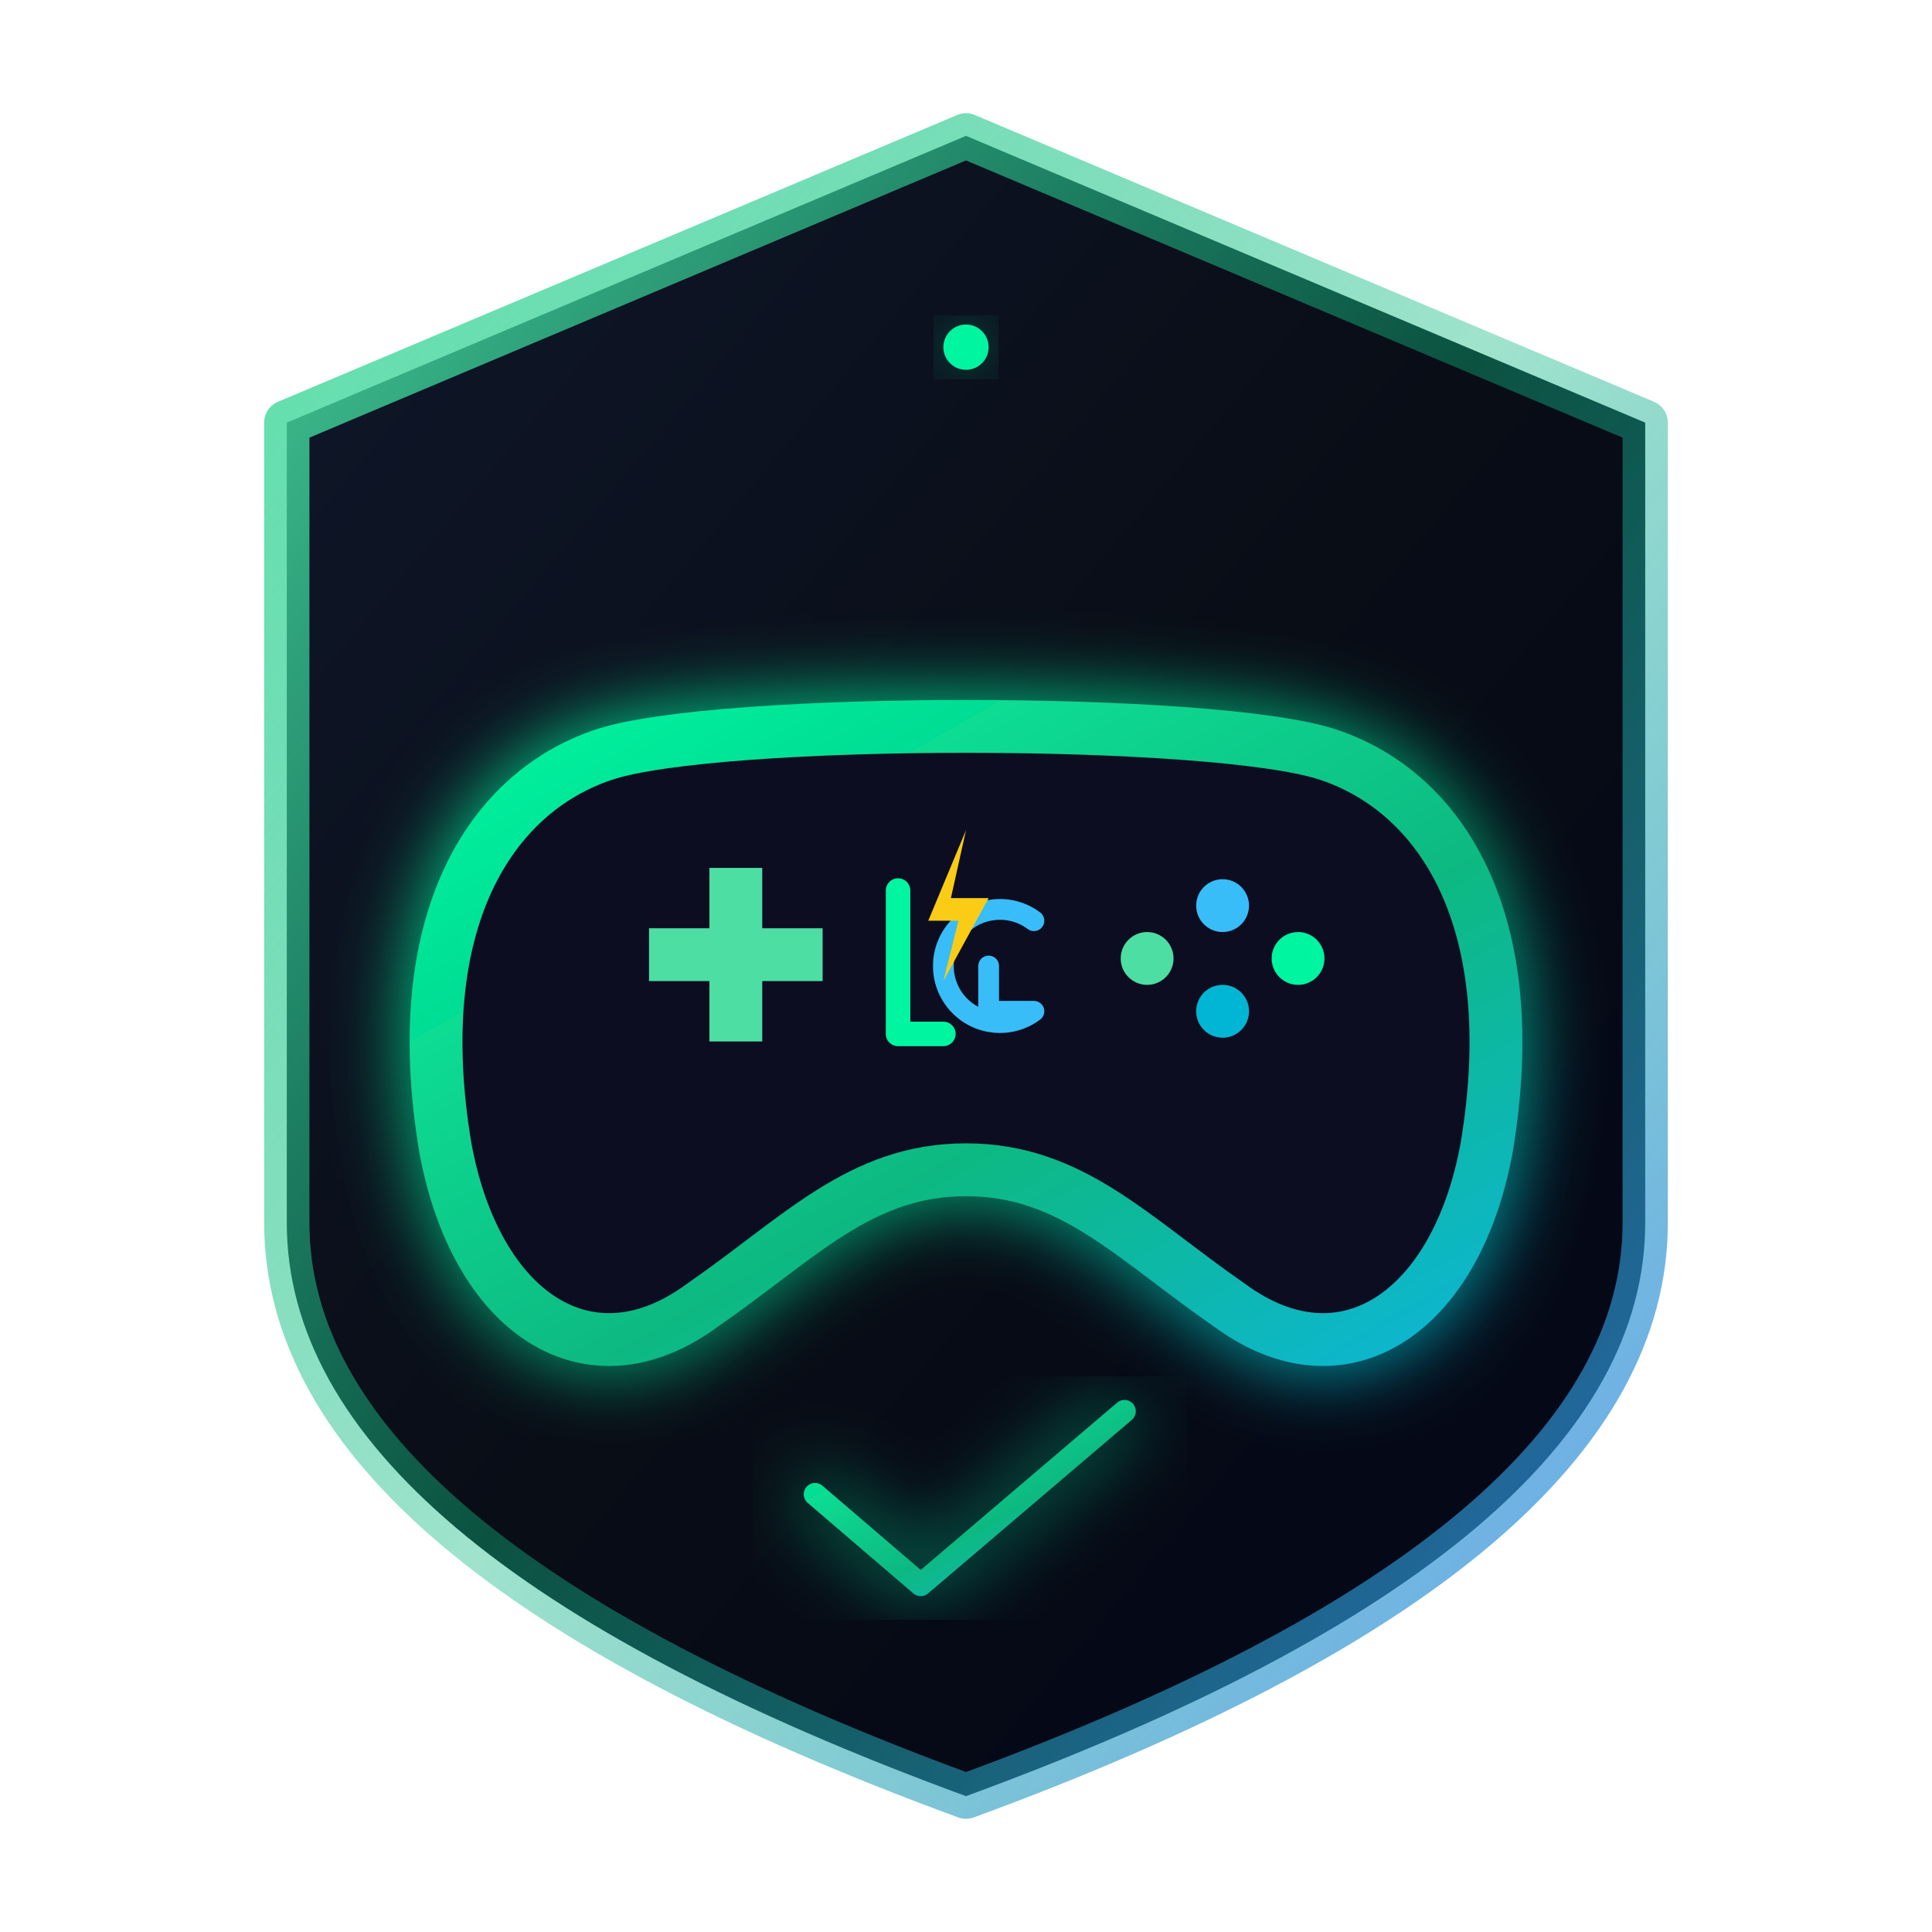
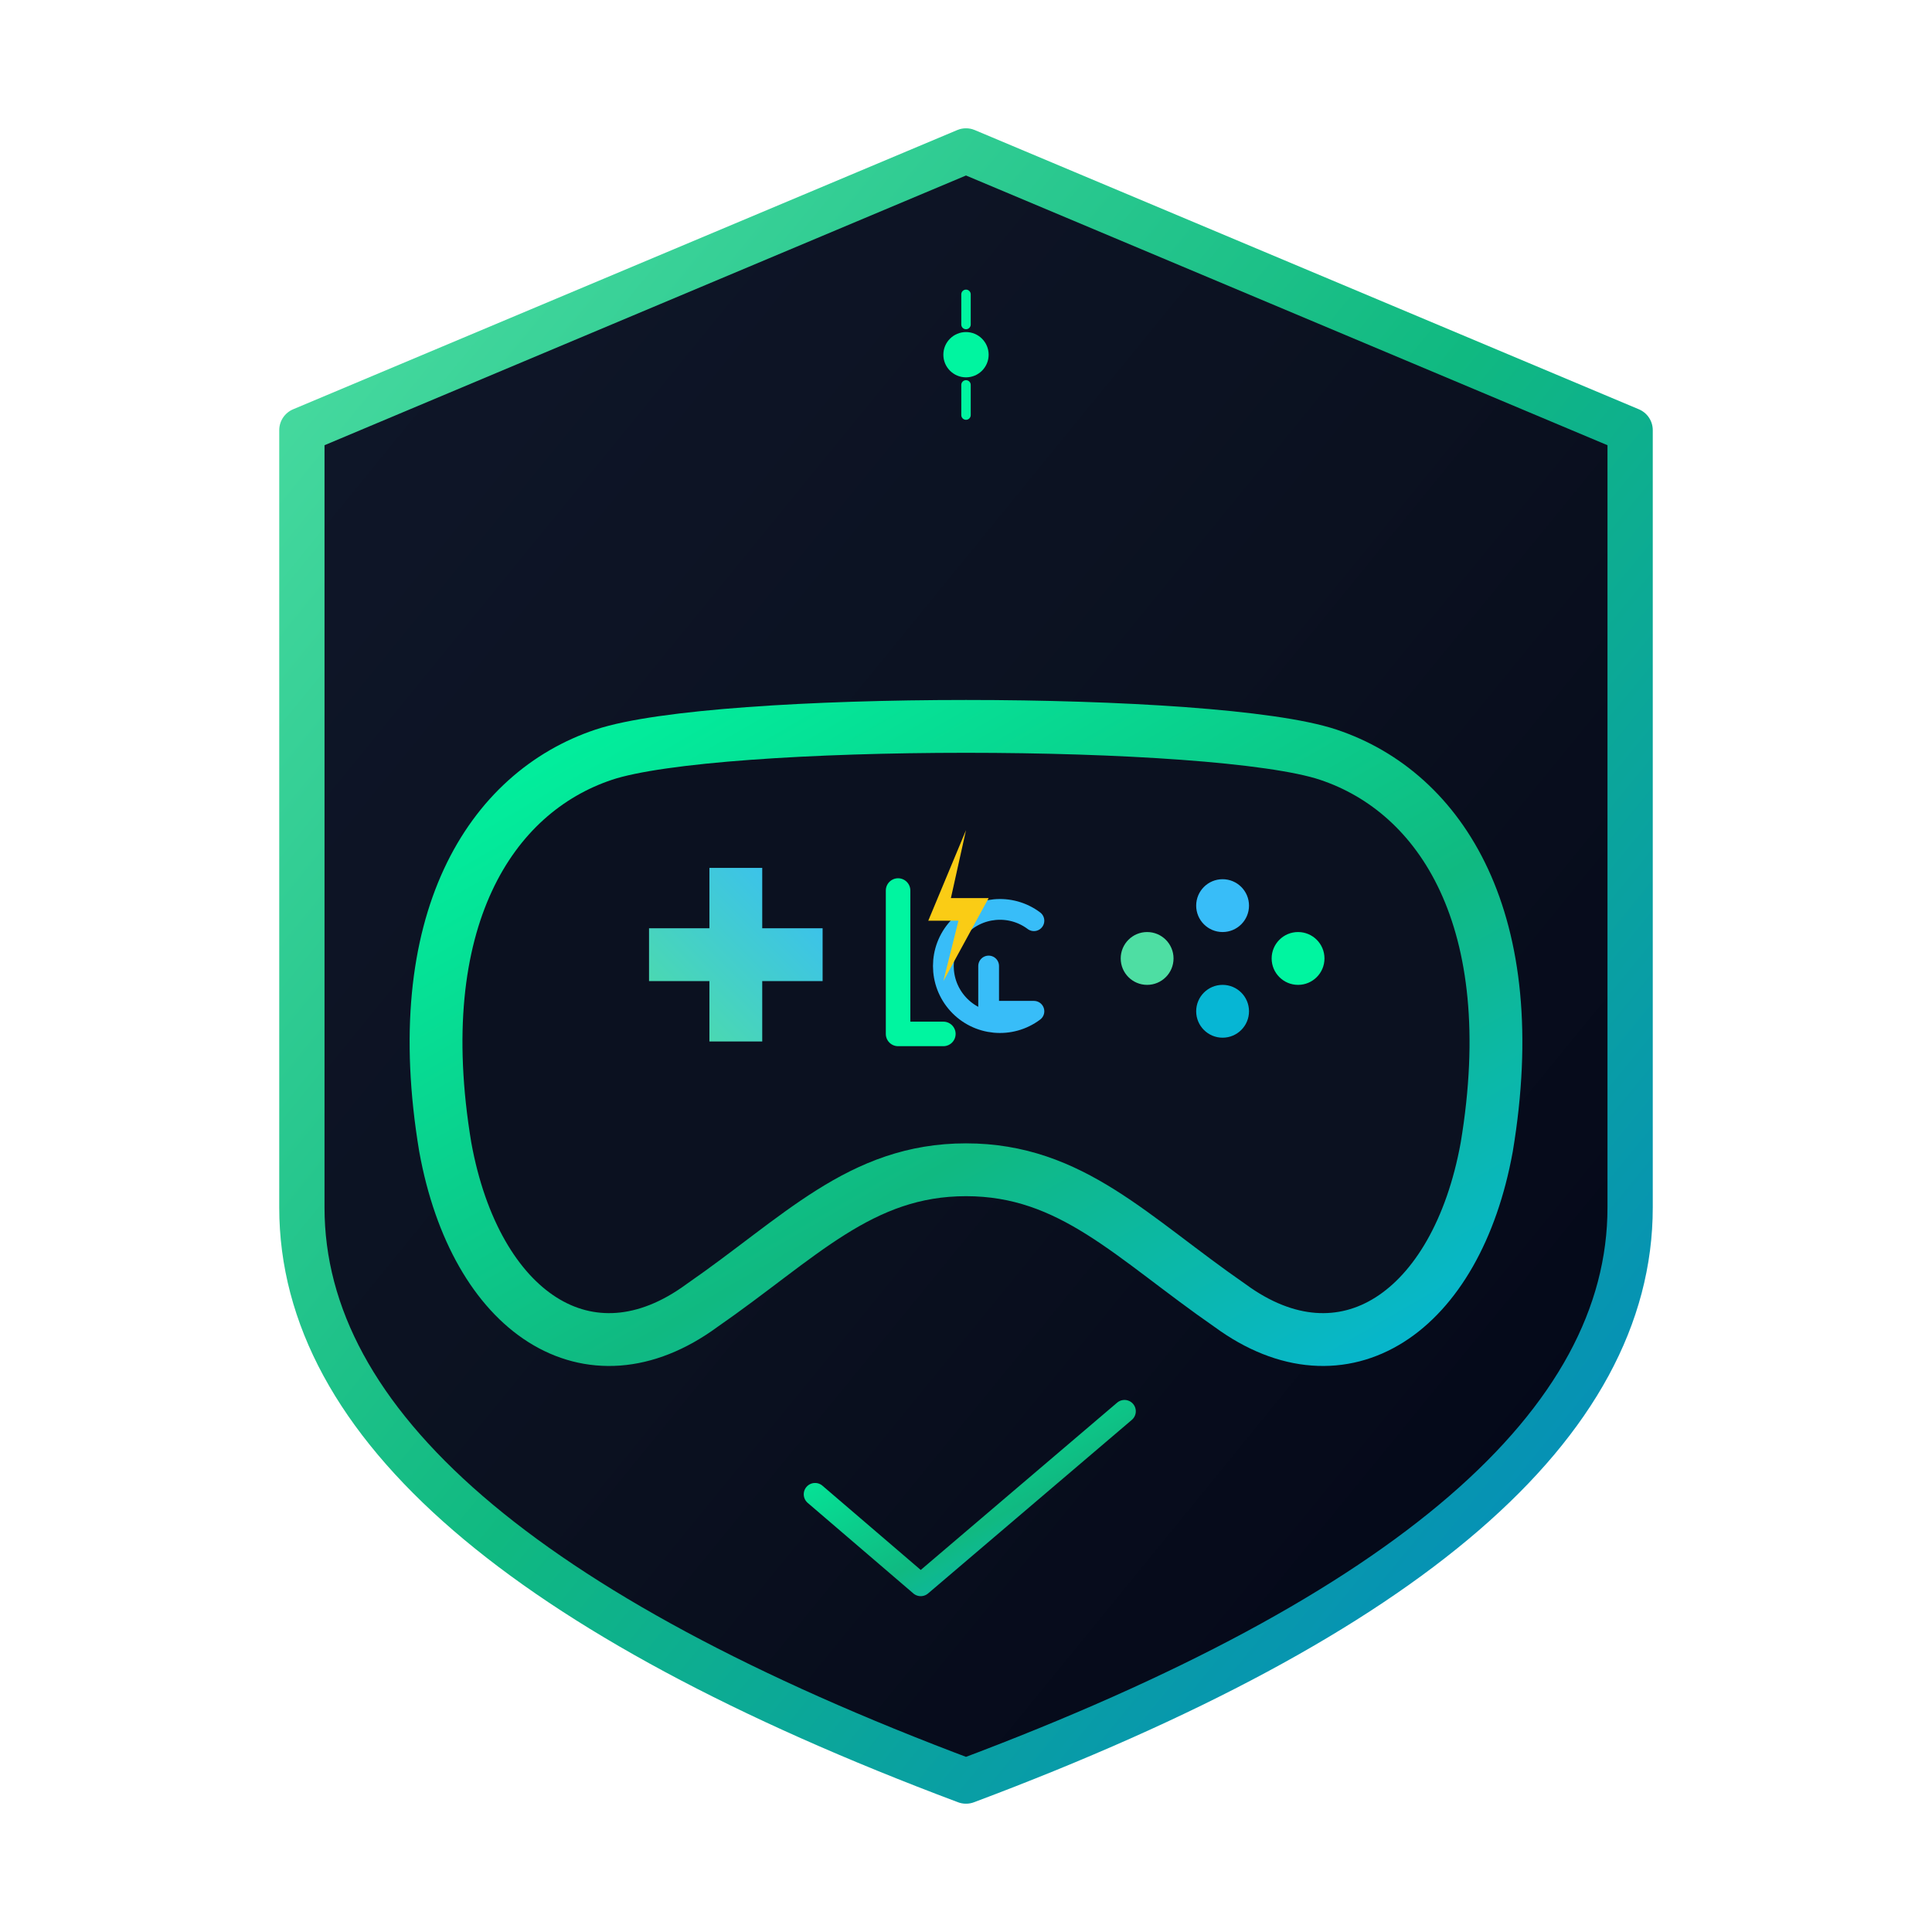
<svg xmlns="http://www.w3.org/2000/svg" viewBox="0 0 512 512" width="100%" height="100%">
  <defs>
    <linearGradient id="bgGrad" x1="0%" y1="0%" x2="100%" y2="100%">
      <stop offset="0%" stop-color="#0f172a" />
-       <stop offset="50%" stop-color="#090d16" />
+       <stop offset="50%" stop-color="#0b1120" />
      <stop offset="100%" stop-color="#020617" />
    </linearGradient>
    <linearGradient id="neonEmerald" x1="0%" y1="0%" x2="100%" y2="100%">
      <stop offset="0%" stop-color="#00f5a0" />
      <stop offset="60%" stop-color="#10b981" />
      <stop offset="100%" stop-color="#06b6d4" />
    </linearGradient>
+     <linearGradient id="neonAccent" x1="0%" y1="100%" x2="100%" y2="0%">
+       <stop offset="0%" stop-color="#4edea3" />
+       <stop offset="100%" stop-color="#38bdf8" />
+     </linearGradient>
    <linearGradient id="shieldBorder" x1="0%" y1="0%" x2="100%" y2="100%">
-       <stop offset="0%" stop-color="#4edea3" stop-opacity="0.9" />
-       <stop offset="50%" stop-color="#10b981" stop-opacity="0.4" />
-       <stop offset="100%" stop-color="#3b82f6" stop-opacity="0.8" />
+       <stop offset="0%" stop-color="#4edea3" />
+       <stop offset="50%" stop-color="#10b981" />
+       <stop offset="100%" stop-color="#0284c7" />
    </linearGradient>
-     <filter id="neonGlow" x="-20%" y="-20%" width="140%" height="140%">
-       <feGaussianBlur stdDeviation="10" result="blur" />
-       <feMerge>
-         <feMergeNode in="blur" />
-         <feMergeNode in="SourceGraphic" />
-       </feMerge>
-     </filter>
  </defs>
-   <path d="M 256,36 L 436,112 L 436,324 Q 436,410 256,476 Q 76,410 76,324 L 76,112 Z" fill="url(#bgGrad)" stroke="url(#shieldBorder)" stroke-width="12" stroke-linejoin="round" />
-   <circle cx="256" cy="92" r="6" fill="#00f5a0" filter="url(#neonGlow)" />
-   <g filter="url(#neonGlow)">
+   <path d="M 256,40 L 432,114 L 432,320 Q 432,406 256,472 Q 80,406 80,320 L 80,114 Z" fill="url(#bgGrad)" stroke="url(#shieldBorder)" stroke-width="12" stroke-linejoin="round" />
+   <circle cx="256" cy="94" r="6" fill="#00f5a0" />
+   <line x1="256" y1="78" x2="256" y2="86" stroke="#00f5a0" stroke-width="2.5" stroke-linecap="round" />
+   <line x1="256" y1="102" x2="256" y2="110" stroke="#00f5a0" stroke-width="2.5" stroke-linecap="round" />
+   <g>
    <path d="M 160,200 C 190,190 322,190 352,200 C 382,210 404,244 394,304 C 386,348 356,368 326,346 C 300,328 284,310 256,310 C 228,310 212,328 186,346 C 156,368 126,348 118,304 C 108,244 130,210 160,200 Z" fill="#0b1120" stroke="url(#neonEmerald)" stroke-width="14" stroke-linejoin="round" />
-     <path d="M 172,246 h 16 v -16 h 14 v 16 h 16 v 14 h -16 v 16 h -14 v -16 h -16 z" fill="#4edea3" />
+     <path d="M 172,246 h 16 v -16 h 14 v 16 h 16 v 14 h -16 v 16 h -14 v -16 h -16 z" fill="url(#neonAccent)" />
    <circle cx="324" cy="240" r="7" fill="#38bdf8" />
    <circle cx="344" cy="254" r="7" fill="#00f5a0" />
    <circle cx="304" cy="254" r="7" fill="#4edea3" />
    <circle cx="324" cy="268" r="7" fill="#06b6d4" />
    <path d="M 238,236 L 238,274 L 250,274" stroke="#00f5a0" stroke-width="6.5" stroke-linecap="round" stroke-linejoin="round" fill="none" />
    <path d="M 274,244 A 15,15 0 1,0 274,268 H 262 V 256" stroke="#38bdf8" stroke-width="5.5" stroke-linecap="round" stroke-linejoin="round" fill="none" />
    <polygon points="256,220 252,238 262,238 250,260 254,244 246,244" fill="#facc15" />
  </g>
-   <path d="M 216,396 L 244,420 L 298,374" fill="none" stroke="url(#neonEmerald)" stroke-width="6" stroke-linecap="round" stroke-linejoin="round" filter="url(#neonGlow)" />
+   <path d="M 216,396 L 244,420 L 298,374" fill="none" stroke="url(#neonEmerald)" stroke-width="6" stroke-linecap="round" stroke-linejoin="round" />
</svg>
